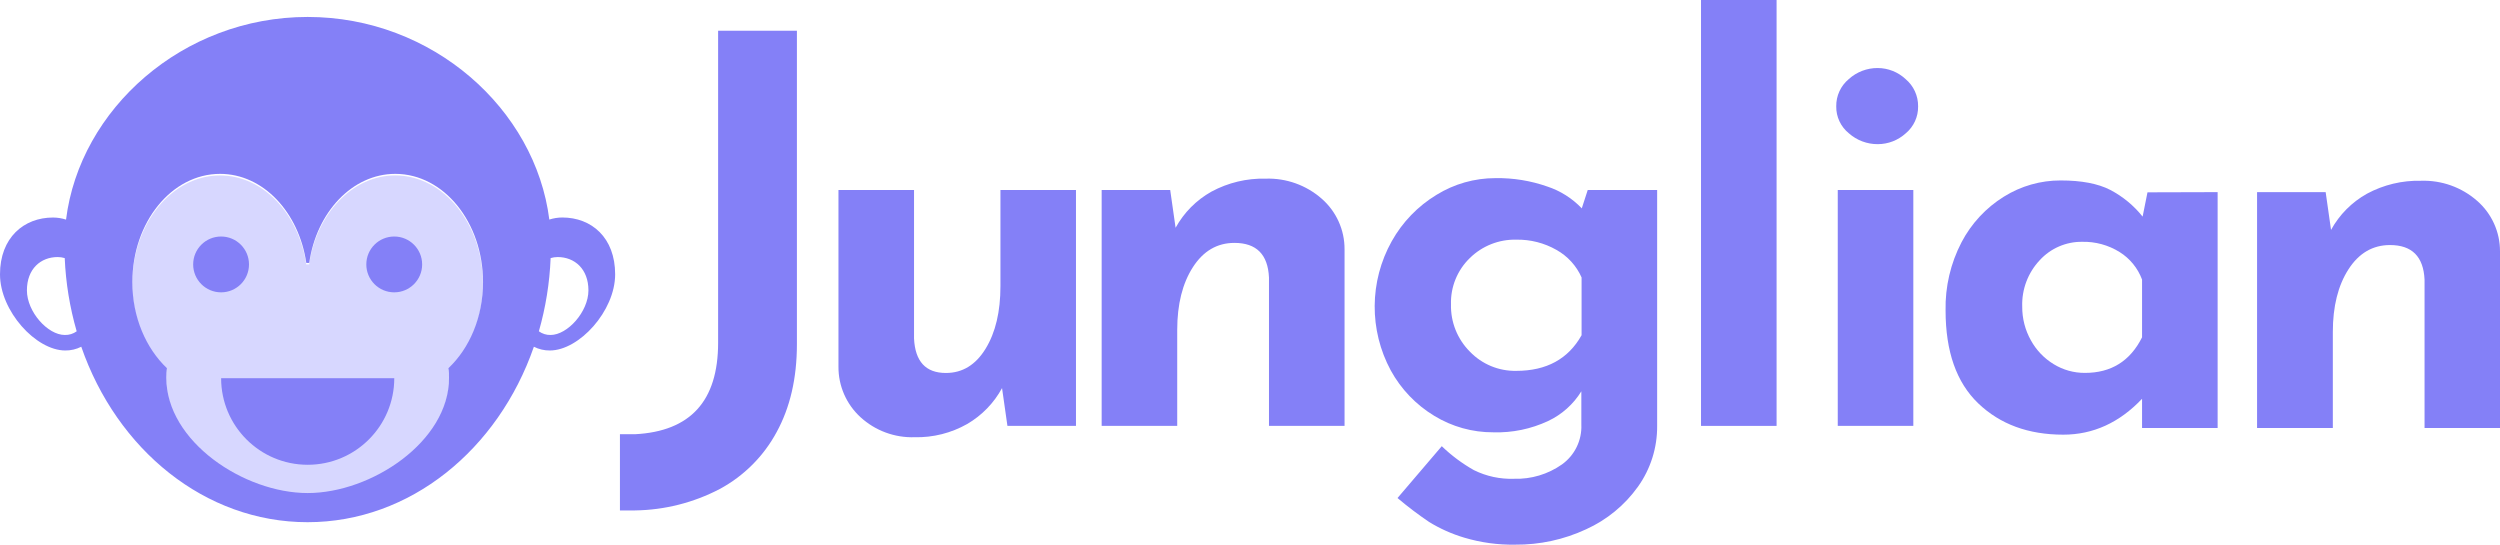
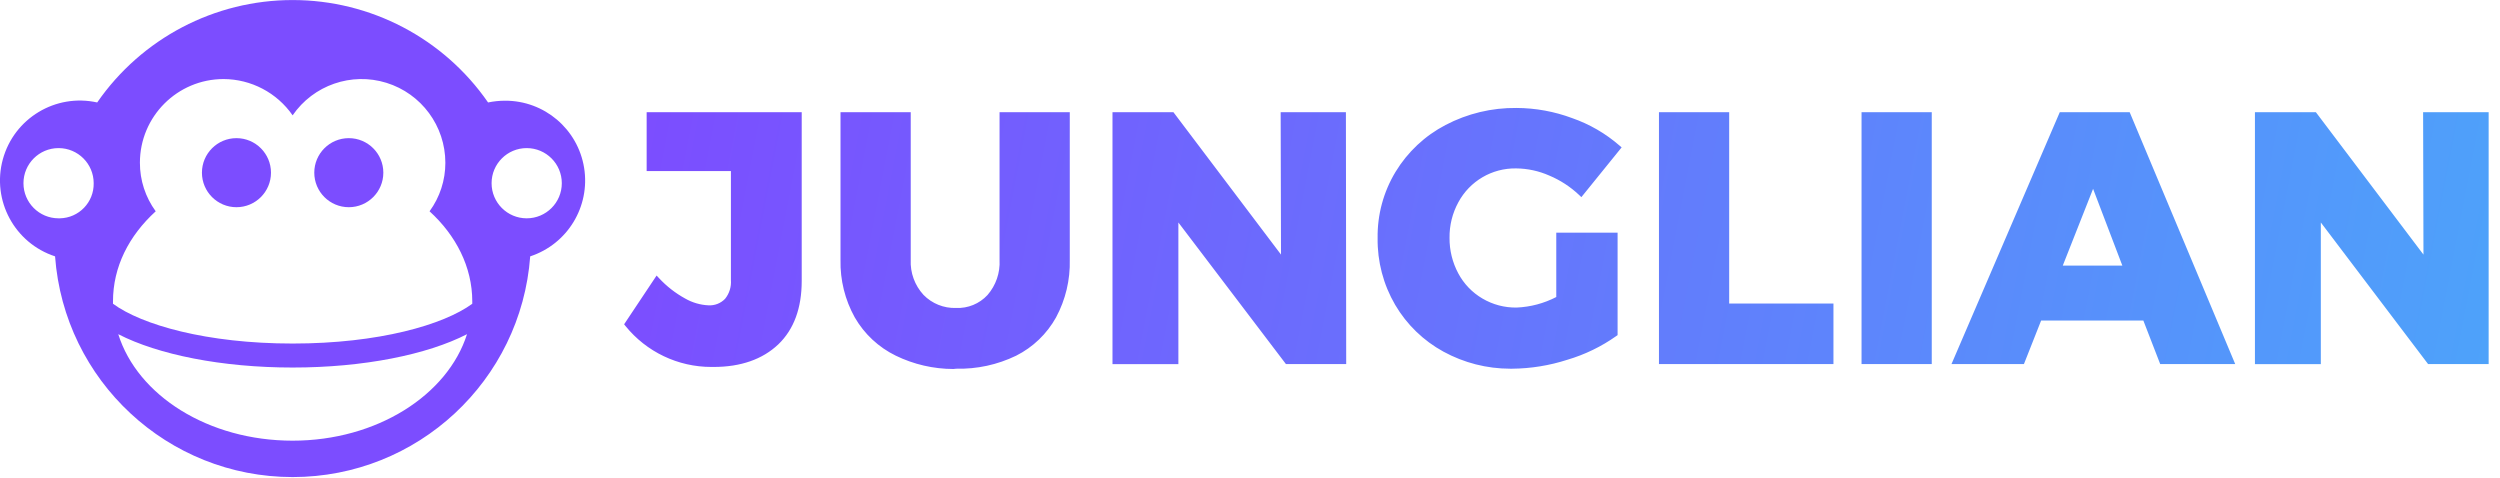
- <svg xmlns="http://www.w3.org/2000/svg" id="Layer_1" data-name="Layer 1" viewBox="0 0 626.92 136.58">
+ <svg xmlns="http://www.w3.org/2000/svg" id="Layer_1" data-name="Layer 1" width="427.24" height="81.53" viewBox="0 0 427.24 81.53">
  <defs>
-     <style>.cls-1{fill:#8480f7;}.cls-2{fill:#d7d7ff;}</style>
+     <style>.cls-1{fill:none;}.cls-2{fill:#7c4dff;}.cls-3{clip-path:url(#clip-path);}.cls-4{fill:url(#linear-gradient);}</style>
+     <clipPath id="clip-path" transform="translate(0.01 0.01)">
+       <path class="cls-1" d="M132.62,58.48q-3.93,3.72-10.71,3.72a18.48,18.48,0,0,1-14.64-6.78l5-7.5a18.32,18.32,0,0,0,4.56,3.51,9.29,9.29,0,0,0,4.26,1.23,4.17,4.17,0,0,0,3.21-1.26,5.1,5.1,0,0,0,1.17-3.6V28.72h-14.4V19.66h25.44V48Q136.55,54.76,132.62,58.48Zm24.81-7.74a7.94,7.94,0,0,0,5.94,2.4,7.44,7.44,0,0,0,5.73-2.37,9,9,0,0,0,2.19-6.39V19.66h11V44.38A19.21,19.21,0,0,1,180,54a15.62,15.62,0,0,1-6.6,6.33,21.59,21.59,0,0,1-10,2.22,22,22,0,0,1-10.11-2.22A15.91,15.91,0,0,1,146.48,54a18.81,18.81,0,0,1-2.37-9.57V19.66h11V44.38A8.72,8.72,0,0,0,157.43,50.74Zm61.92-31.08h10.2V61.72H220L200.87,36.58V61.72H190.61V19.66h9.66L219.41,45Zm47.1,20.58h9.48V57a28,28,0,0,1-8.25,4,31.09,31.09,0,0,1-9.27,1.53,23.25,23.25,0,0,1-11.49-2.85,21.06,21.06,0,0,1-8.07-7.83,21.53,21.53,0,0,1-2.94-11.16,20.78,20.78,0,0,1,3-11.07,21.26,21.26,0,0,1,8.34-7.77A24.88,24.88,0,0,1,259.13,19a27.1,27.1,0,0,1,9.36,1.71,24.33,24.33,0,0,1,7.92,4.59L270.17,33a17.53,17.53,0,0,0-5.25-3.42,14.91,14.91,0,0,0-5.85-1.26,11.55,11.55,0,0,0-10.32,6.06,12.79,12.79,0,0,0-1.56,6.3A13.07,13.07,0,0,0,248.75,47a11.45,11.45,0,0,0,4.32,4.47,11.87,11.87,0,0,0,6.12,1.62,16.6,16.6,0,0,0,7.26-2ZM284,19.66h11v32.7h17.82v9.36H284Zm34.62,0h11V61.72h-11ZM369.5,61.72l-2.88-7.44H348.47l-2.94,7.44H334.25l18.06-42.06h11.28l17.64,42.06ZM351.77,45.88h11.64l-5.76-15Zm62.82-26.22h10.2V61.72h-9.6L396.11,36.58V61.72H385.85V19.66h9.66L414.65,45ZM162.92,63.05a22.59,22.59,0,0,1-9.85-2.28,16.35,16.35,0,0,1-7-6.53,19.34,19.34,0,0,1-2.44-9.83V19.16h12V44.38a8.29,8.29,0,0,0,2.18,6,7.43,7.43,0,0,0,5.56,2.24,6.92,6.92,0,0,0,5.38-2.21,8.45,8.45,0,0,0,2.06-6V19.16h12V44.38a19.73,19.73,0,0,1-2.35,9.86,16.07,16.07,0,0,1-6.82,6.54A22.27,22.27,0,0,1,163.39,63ZM144.61,20.16V44.43a18.34,18.34,0,0,0,2.31,9.33,15.35,15.35,0,0,0,6.59,6.12A21.65,21.65,0,0,0,163.39,62a21.36,21.36,0,0,0,9.79-2.17,15.06,15.06,0,0,0,6.38-6.13,18.73,18.73,0,0,0,2.23-9.36V20.16h-10V44.38a9.43,9.43,0,0,1-2.31,6.72,8,8,0,0,1-6.13,2.54,8.48,8.48,0,0,1-6.28-2.55h0a9.27,9.27,0,0,1-2.45-6.72V20.16ZM258.08,63a23.8,23.8,0,0,1-11.4-2.91,21.56,21.56,0,0,1-8.26-8,22,22,0,0,1-3-11.42,21.24,21.24,0,0,1,3.07-11.32,21.76,21.76,0,0,1,8.54-8,25.49,25.49,0,0,1,12.12-2.91,27.52,27.52,0,0,1,9.53,1.74,24.71,24.71,0,0,1,8.07,4.68l.37.32-6.88,8.5-.39-.37a17,17,0,0,0-5.1-3.32,14.35,14.35,0,0,0-5.66-1.22,11,11,0,0,0-9.88,5.8,12.32,12.32,0,0,0-1.5,6.06,12.61,12.61,0,0,0,1.5,6.09A10.93,10.93,0,0,0,253.32,51a11.15,11.15,0,0,0,5.86,1.55,16.19,16.19,0,0,0,6.77-1.8v-11h10.48V57.26l-.21.15a28.45,28.45,0,0,1-8.4,4.07A31.54,31.54,0,0,1,258.42,63Zm.74-43.53a24.46,24.46,0,0,0-11.34,2.79,20.75,20.75,0,0,0-8.15,7.59,20.25,20.25,0,0,0-2.93,10.8,21.05,21.05,0,0,0,2.87,10.92,20.57,20.57,0,0,0,7.88,7.64A22.63,22.63,0,0,0,258.4,62a30.55,30.55,0,0,0,9.12-1.51,27.49,27.49,0,0,0,7.91-3.78v-16H267V51.39l-.26.14a17.2,17.2,0,0,1-7.48,2.06,12.69,12.69,0,0,1-6.39-1.69,11.93,11.93,0,0,1-4.51-4.67,13.6,13.6,0,0,1-1.62-6.56,13.32,13.32,0,0,1,1.62-6.53,12.06,12.06,0,0,1,10.77-6.32,15.32,15.32,0,0,1,6,1.3,17.93,17.93,0,0,1,5,3.15l5.6-6.91a23.71,23.71,0,0,0-7.39-4.18,26.54,26.54,0,0,0-9.2-1.68ZM121.56,62.7a18.86,18.86,0,0,1-14.68-7l-.23-.29,5.55-8.33.43.46A17.76,17.76,0,0,0,117.07,51a8.83,8.83,0,0,0,4,1.17,3.65,3.65,0,0,0,2.83-1.11,4.57,4.57,0,0,0,1-3.22V29.22h-14.4V19.16H137V48c0,4.63-1.33,8.28-4,10.84h0c-2.7,2.56-6.42,3.86-11.05,3.86Zm-13.67-7.32a17.83,17.83,0,0,0,14,6.31c4.38,0,7.86-1.21,10.38-3.58S136,52.34,136,48V20.16H111.57v8.06H126V47.8a5.56,5.56,0,0,1-1.29,3.92,4.64,4.64,0,0,1-3.62,1.44,9.83,9.83,0,0,1-4.48-1.3,18.74,18.74,0,0,1-4.24-3.15Zm317.4,6.83H414.94l-.15-.2-18.18-24V62.22H385.35V19.16h10.41L414.15,43.5l-.06-24.34h11.2Zm-9.85-1h8.85V20.16h-9.2l.06,26.34L395.26,20.16h-8.91V61.22h9.26V35.09Zm-33.46,1H369.16l-2.88-7.44H348.81l-2.94,7.44H333.49L352,19.16h11.94Zm-12.14-1h10.64L363.26,20.16H352.64L335,61.22h10.18l2.94-7.44H367Zm-39.72,1h-12V19.16h12Zm-11-1h10V20.16h-10Zm-5.8,1H283.5V19.16h12v32.7h17.82Zm-28.82-1h27.82V52.86H294.5V20.16h-10Zm-54.45,1h-10.3l-.15-.2-18.23-24V62.22H190.11V19.16h10.41L218.91,43.5l-.06-24.34H230Zm-9.8-1H229V20.16h-9.2l.06,26.34L200,20.16h-8.91V61.22h9.26V35.1ZM364.14,46.38H351l6.62-16.88Zm-11.63-1h10.18l-5-13.12Z" />
+     </clipPath>
+     <linearGradient id="linear-gradient" x1="110.6" y1="238.79" x2="427.22" y2="299.82" gradientTransform="translate(0.01 -227.99)" gradientUnits="userSpaceOnUse">
+       <stop offset="0" stop-color="#7c4dff" />
+       <stop offset="1" stop-color="#4da3fa" />
+     </linearGradient>
  </defs>
-   <path class="cls-1" d="M194.76,108.35a35.12,35.12,0,0,1-14.28,14.28A47.21,47.21,0,0,1,159.23,128h-3.77V108.89h3.77c13.9-.72,20.85-8.32,20.85-22.94V7.71h19.76V86.35Q199.83,99.08,194.76,108.35Z" transform="translate(0)" />
-   <path class="cls-1" d="M269.82,47.65V106.8H252.63l-1.35-9.48a23.26,23.26,0,0,1-8.73,9,25.49,25.49,0,0,1-13.2,3.32,19.17,19.17,0,0,1-13.54-5,17,17,0,0,1-5.55-12.72V47.65h18.95V84.87q.41,8.67,8,8.66,6.22,0,9.95-6.09t3.72-15.7V47.65Z" transform="translate(0)" />
-   <path class="cls-1" d="M331.42,49.81a16.73,16.73,0,0,1,5.75,12.72V106.8H318.22V69.57q-.41-8.66-8.66-8.66-6.5,0-10.42,6.09t-3.93,15.7V106.8H276.26V47.65h17.19l1.35,9.47a23.18,23.18,0,0,1,9-9.07,27.21,27.21,0,0,1,13.6-3.25A20.29,20.29,0,0,1,331.42,49.81Z" transform="translate(0)" />
-   <path class="cls-1" d="M415.56,47.65V106.8a25.89,25.89,0,0,1-4.8,15.23,32.39,32.39,0,0,1-13,10.69,41.25,41.25,0,0,1-17.8,3.86,42,42,0,0,1-12.79-1.76,37,37,0,0,1-8.8-3.93,92.76,92.76,0,0,1-7.92-6l11.1-13a39.74,39.74,0,0,0,8.05,6,21,21,0,0,0,10.08,2.17,19.78,19.78,0,0,0,12-3.59,11.66,11.66,0,0,0,4.87-10V98.13a19.54,19.54,0,0,1-8.32,7.44,30.19,30.19,0,0,1-13.74,2.84,28.15,28.15,0,0,1-14.82-4.13,30.32,30.32,0,0,1-10.9-11.37A33.65,33.65,0,0,1,349,60.5a31.66,31.66,0,0,1,11.23-11.64A28.05,28.05,0,0,1,375,44.67a37.39,37.39,0,0,1,13,2.1,21,21,0,0,1,8.66,5.48l1.49-4.6ZM396.61,84.06V69.57a14.77,14.77,0,0,0-6.29-6.9,19.62,19.62,0,0,0-10.08-2.57,16.07,16.07,0,0,0-11.64,4.6,15.54,15.54,0,0,0-4.74,11.64,16.21,16.21,0,0,0,4.74,11.84A15.7,15.7,0,0,0,380.23,93Q391.6,93,396.61,84.06Z" transform="translate(0)" />
-   <path class="cls-1" d="M445.51,0V106.8H426.56V0Z" transform="translate(0)" />
-   <path class="cls-1" d="M463.62,19.83a10.71,10.71,0,0,1,7.24-2.77,10.3,10.3,0,0,1,7,2.77A8.8,8.8,0,0,1,481,26.67a8.6,8.6,0,0,1-3.11,6.77,10.43,10.43,0,0,1-7,2.71,10.85,10.85,0,0,1-7.24-2.71,8.52,8.52,0,0,1-3.18-6.77A8.72,8.72,0,0,1,463.62,19.83ZM479.8,47.65V106.8H460.85V47.65Z" transform="translate(0)" />
-   <path class="cls-1" d="M556.11,48.18v59.15H537.16V100Q528.63,109,517.4,109q-13.13,0-21.32-7.85t-8.19-23.28a35.42,35.42,0,0,1,4-17.12,29.59,29.59,0,0,1,10.63-11.44,26.74,26.74,0,0,1,14.21-4.06q7.85,0,12.45,2.37a25.48,25.48,0,0,1,8.12,6.7l1.22-6.09ZM537.16,84.59V70.11a13.82,13.82,0,0,0-5.62-6.9,17,17,0,0,0-9.41-2.57,14.17,14.17,0,0,0-10.62,4.6,16.17,16.17,0,0,0-4.4,11.64,17,17,0,0,0,2.17,8.46,16,16,0,0,0,5.75,6,14.78,14.78,0,0,0,7.78,2.17Q532.69,93.53,537.16,84.59Z" transform="translate(0)" />
-   <path class="cls-1" d="M621.17,50.35a16.73,16.73,0,0,1,5.75,12.72v44.26H608V70.11q-.41-8.66-8.66-8.66-6.5,0-10.42,6.09T585,83.24v24.09H566V48.18H583.2l1.35,9.47a23.18,23.18,0,0,1,9-9.07,27.21,27.21,0,0,1,13.6-3.25A20.29,20.29,0,0,1,621.17,50.35Z" transform="translate(0)" />
-   <path class="cls-2" d="M77.52,66.31h-.73C74.94,53.61,66,44,55.17,44c-12.14,0-22,12.16-22,27.16,0,8.8,3.4,16.6,8.66,21.56a23.76,23.76,0,0,0-.14,2.45C41.71,111.06,61.2,124,77.15,124s35.45-12.91,35.45-28.84a23.56,23.56,0,0,0-.14-2.45c5.25-5,8.65-12.76,8.65-21.56,0-15-9.84-27.16-22-27.16C88.33,44,79.36,53.61,77.52,66.31Z" transform="translate(0)" />
-   <path class="cls-1" d="M141,54.54a10.78,10.78,0,0,0-3.25.52C134.27,27.36,108.47,4.25,77.15,4.25S20,27.36,16.56,55.07a10.78,10.78,0,0,0-3.25-.52C6,54.54,0,59.58,0,68.79s9,19.1,16.38,19.1a8.62,8.62,0,0,0,4-.94c8.93,25.79,31,44,56.75,44s47.82-18.25,56.75-44a8.63,8.63,0,0,0,4,.94c7.35,0,16.38-9.9,16.38-19.1S148.35,54.54,141,54.54ZM16.25,84c-4.27,0-9.5-5.8-9.5-11.19s3.46-8.35,7.72-8.35a6.2,6.2,0,0,1,1.76.26,78.05,78.05,0,0,0,3,18.36A4.82,4.82,0,0,1,16.25,84Zm96.21,8.35a23.54,23.54,0,0,1,.14,2.45c0,15.92-19.49,28.84-35.45,28.84S41.71,110.7,41.71,94.77a23.76,23.76,0,0,1,.14-2.45c-5.25-5-8.66-12.76-8.66-21.56,0-15,9.84-27.16,22-27.16,10.81,0,19.77,9.64,21.62,22.34h.73C79.36,53.25,88.33,43.6,99.13,43.6c12.14,0,22,12.16,22,27.16C121.12,79.56,117.72,87.36,112.46,92.32ZM138.06,84a4.82,4.82,0,0,1-2.93-.92,78.06,78.06,0,0,0,2.95-18.36,6.19,6.19,0,0,1,1.76-.26c4.27,0,7.72,3,7.72,8.35S142.32,84,138.06,84Z" transform="translate(0)" />
-   <circle class="cls-1" cx="55.44" cy="66.31" r="7" />
-   <circle class="cls-1" cx="98.86" cy="66.31" r="7" />
-   <path class="cls-1" d="M55.45,94.84a21.71,21.71,0,0,0,43.42,0" transform="translate(0)" />
+   <circle class="cls-2" cx="40.41" cy="29.51" r="5.9" />
+   <circle class="cls-2" cx="59.61" cy="29.51" r="5.9" />
+   <path class="cls-2" d="M86.3,17.2a14.28,14.28,0,0,0-2.9.3,40.62,40.62,0,0,0-66.8,0A13.65,13.65,0,0,0,9.4,43.8a40.71,40.71,0,0,0,81.2,0,13.64,13.64,0,0,0-4.3-26.6ZM10,37.3a6,6,0,1,1,6-6,5.89,5.89,0,0,1-5.78,6Zm40,38c-14.4,0-26.5-7.7-29.8-18.2C27,60.6,37.9,62.8,50,62.8s23-2.2,29.8-5.7C76.5,67.5,64.4,75.3,50,75.3ZM80.7,51.9c-4.9,3.6-16,6.8-30.7,6.8s-25.8-3.2-30.7-6.8v-.4c0-5.9,2.7-11.2,7.3-15.4a14,14,0,0,1-2.7-8.3A14.3,14.3,0,0,1,38.2,13.5h0A14.44,14.44,0,0,1,50,19.7a14.31,14.31,0,0,1,26.1,8.1,14,14,0,0,1-2.7,8.3c4.5,4.1,7.3,9.5,7.3,15.4ZM90,37.3a6,6,0,1,1,6-6A6,6,0,0,1,90,37.3Z" transform="translate(0.01 0.01)" />
+   <g class="cls-3">
+     <rect class="cls-4" x="104.84" y="5.71" width="322.4" height="70.1" />
+   </g>
</svg>
